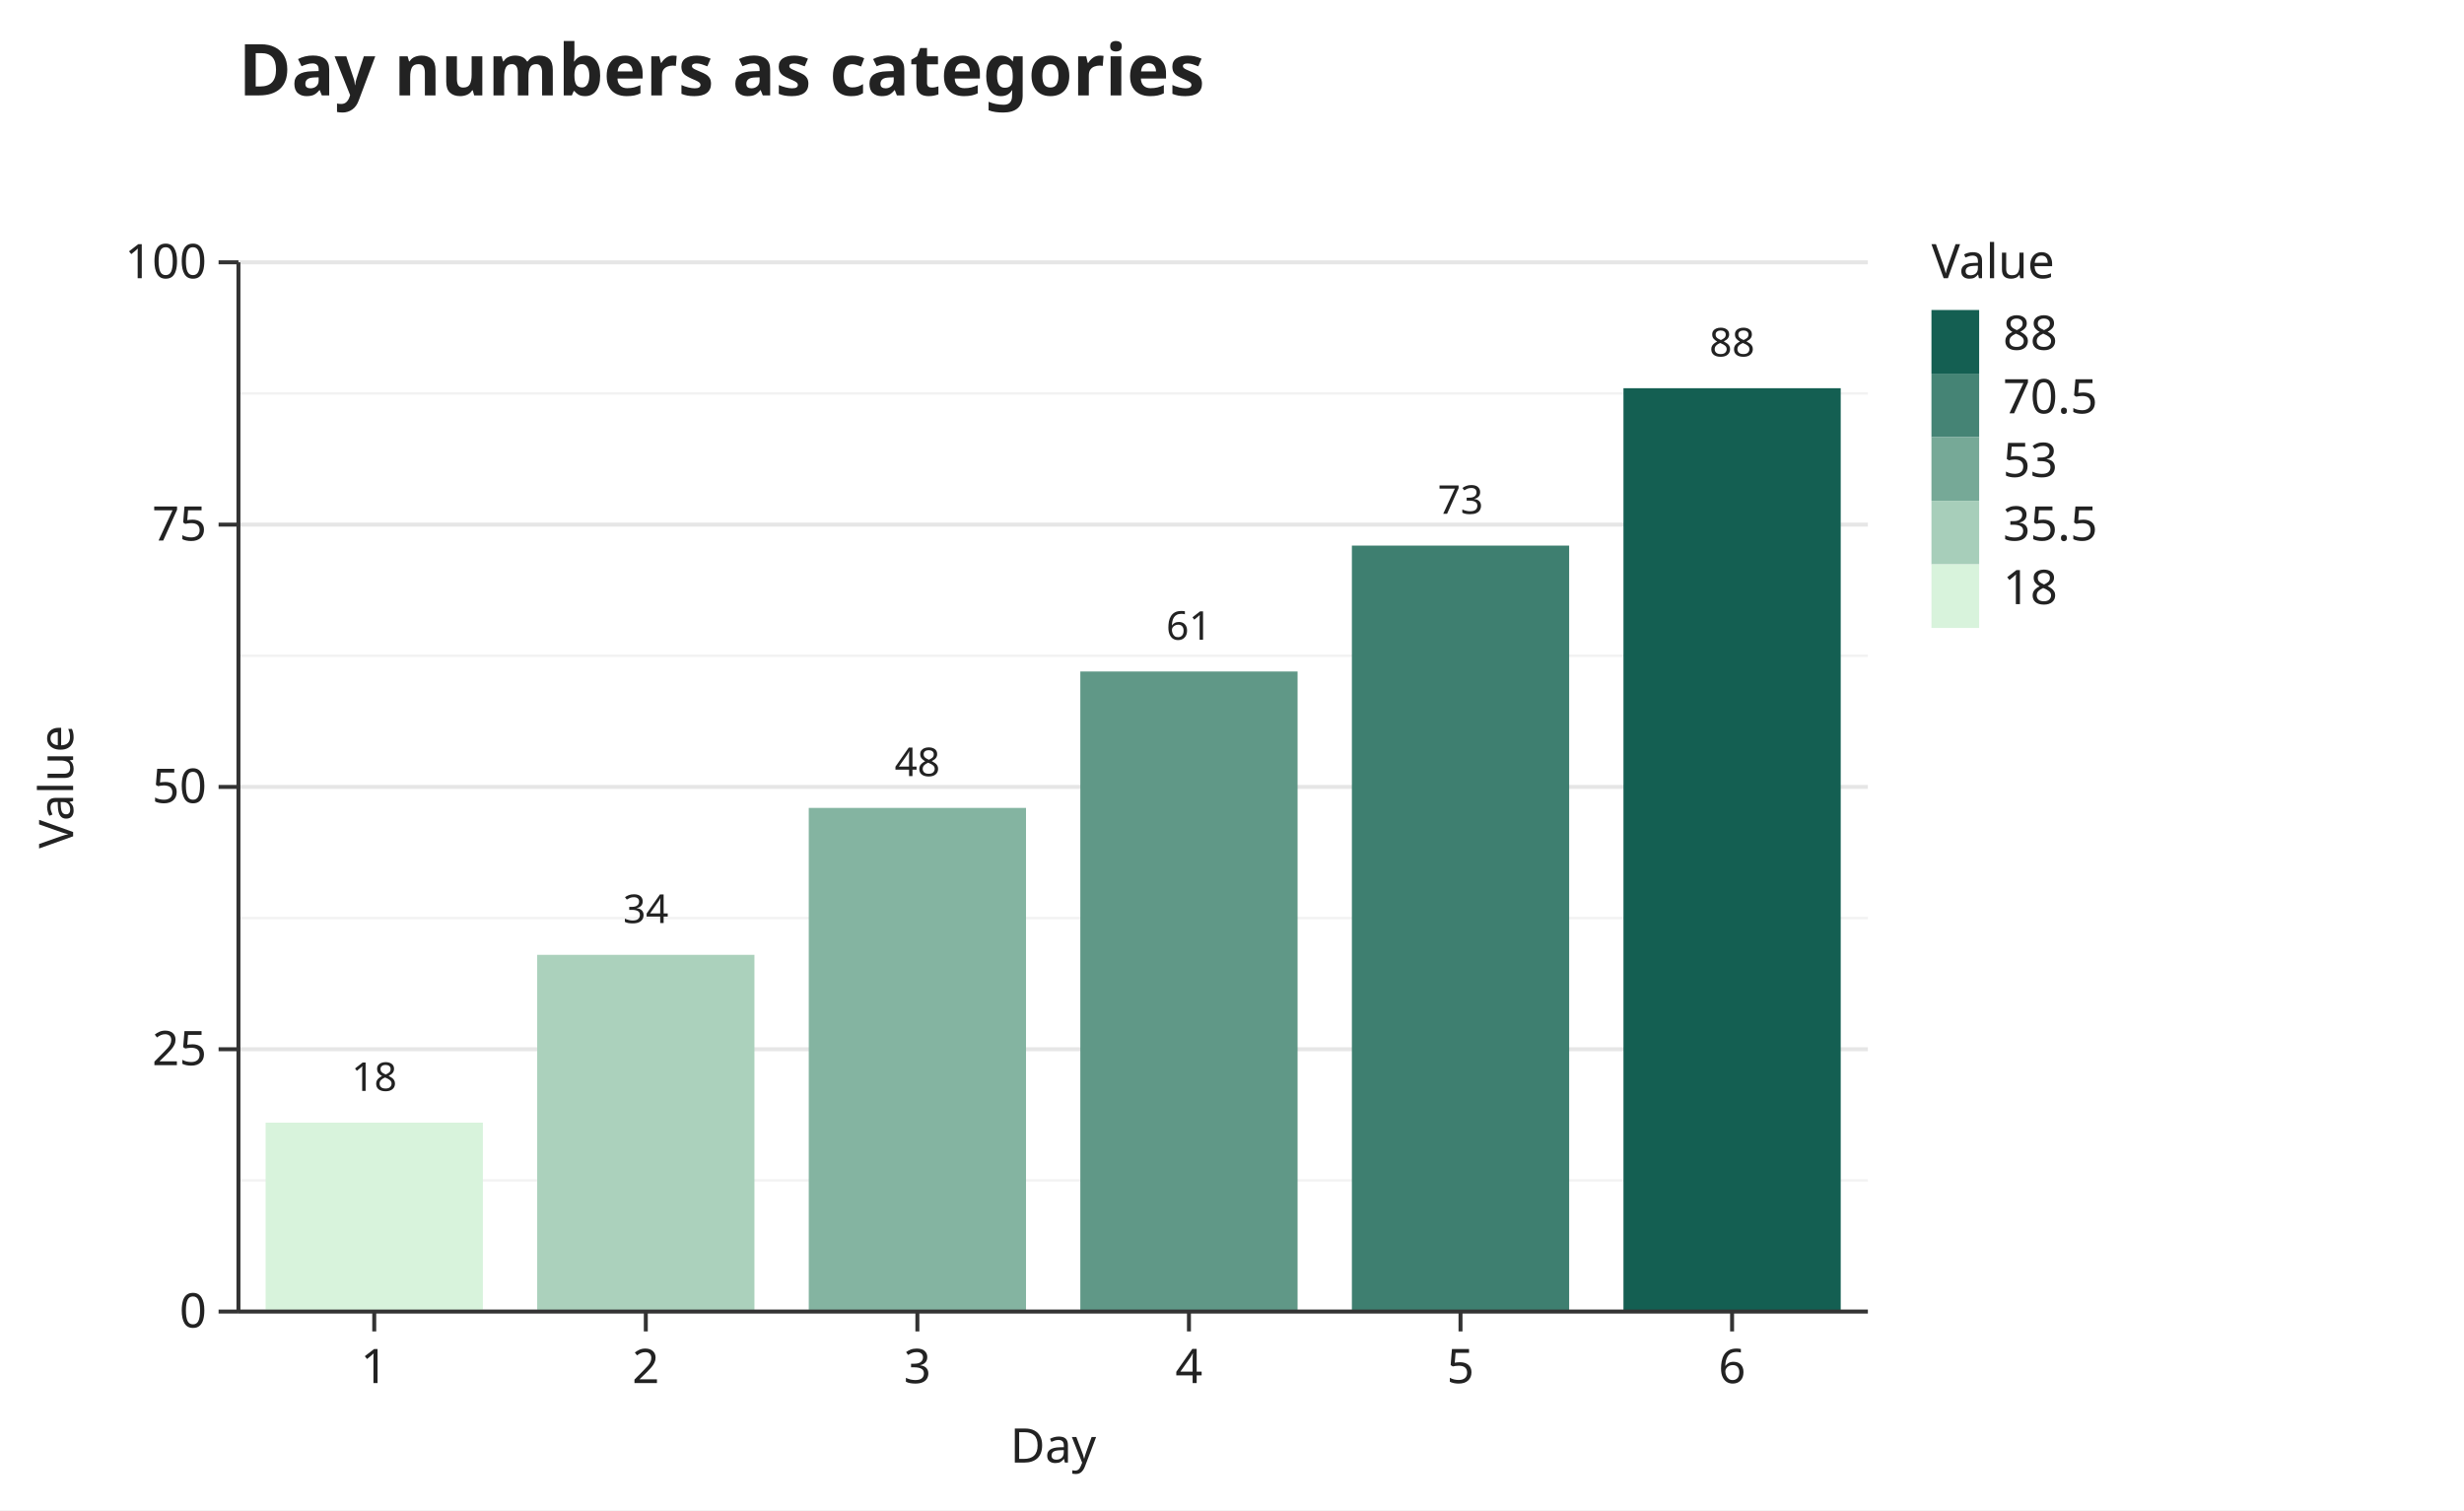
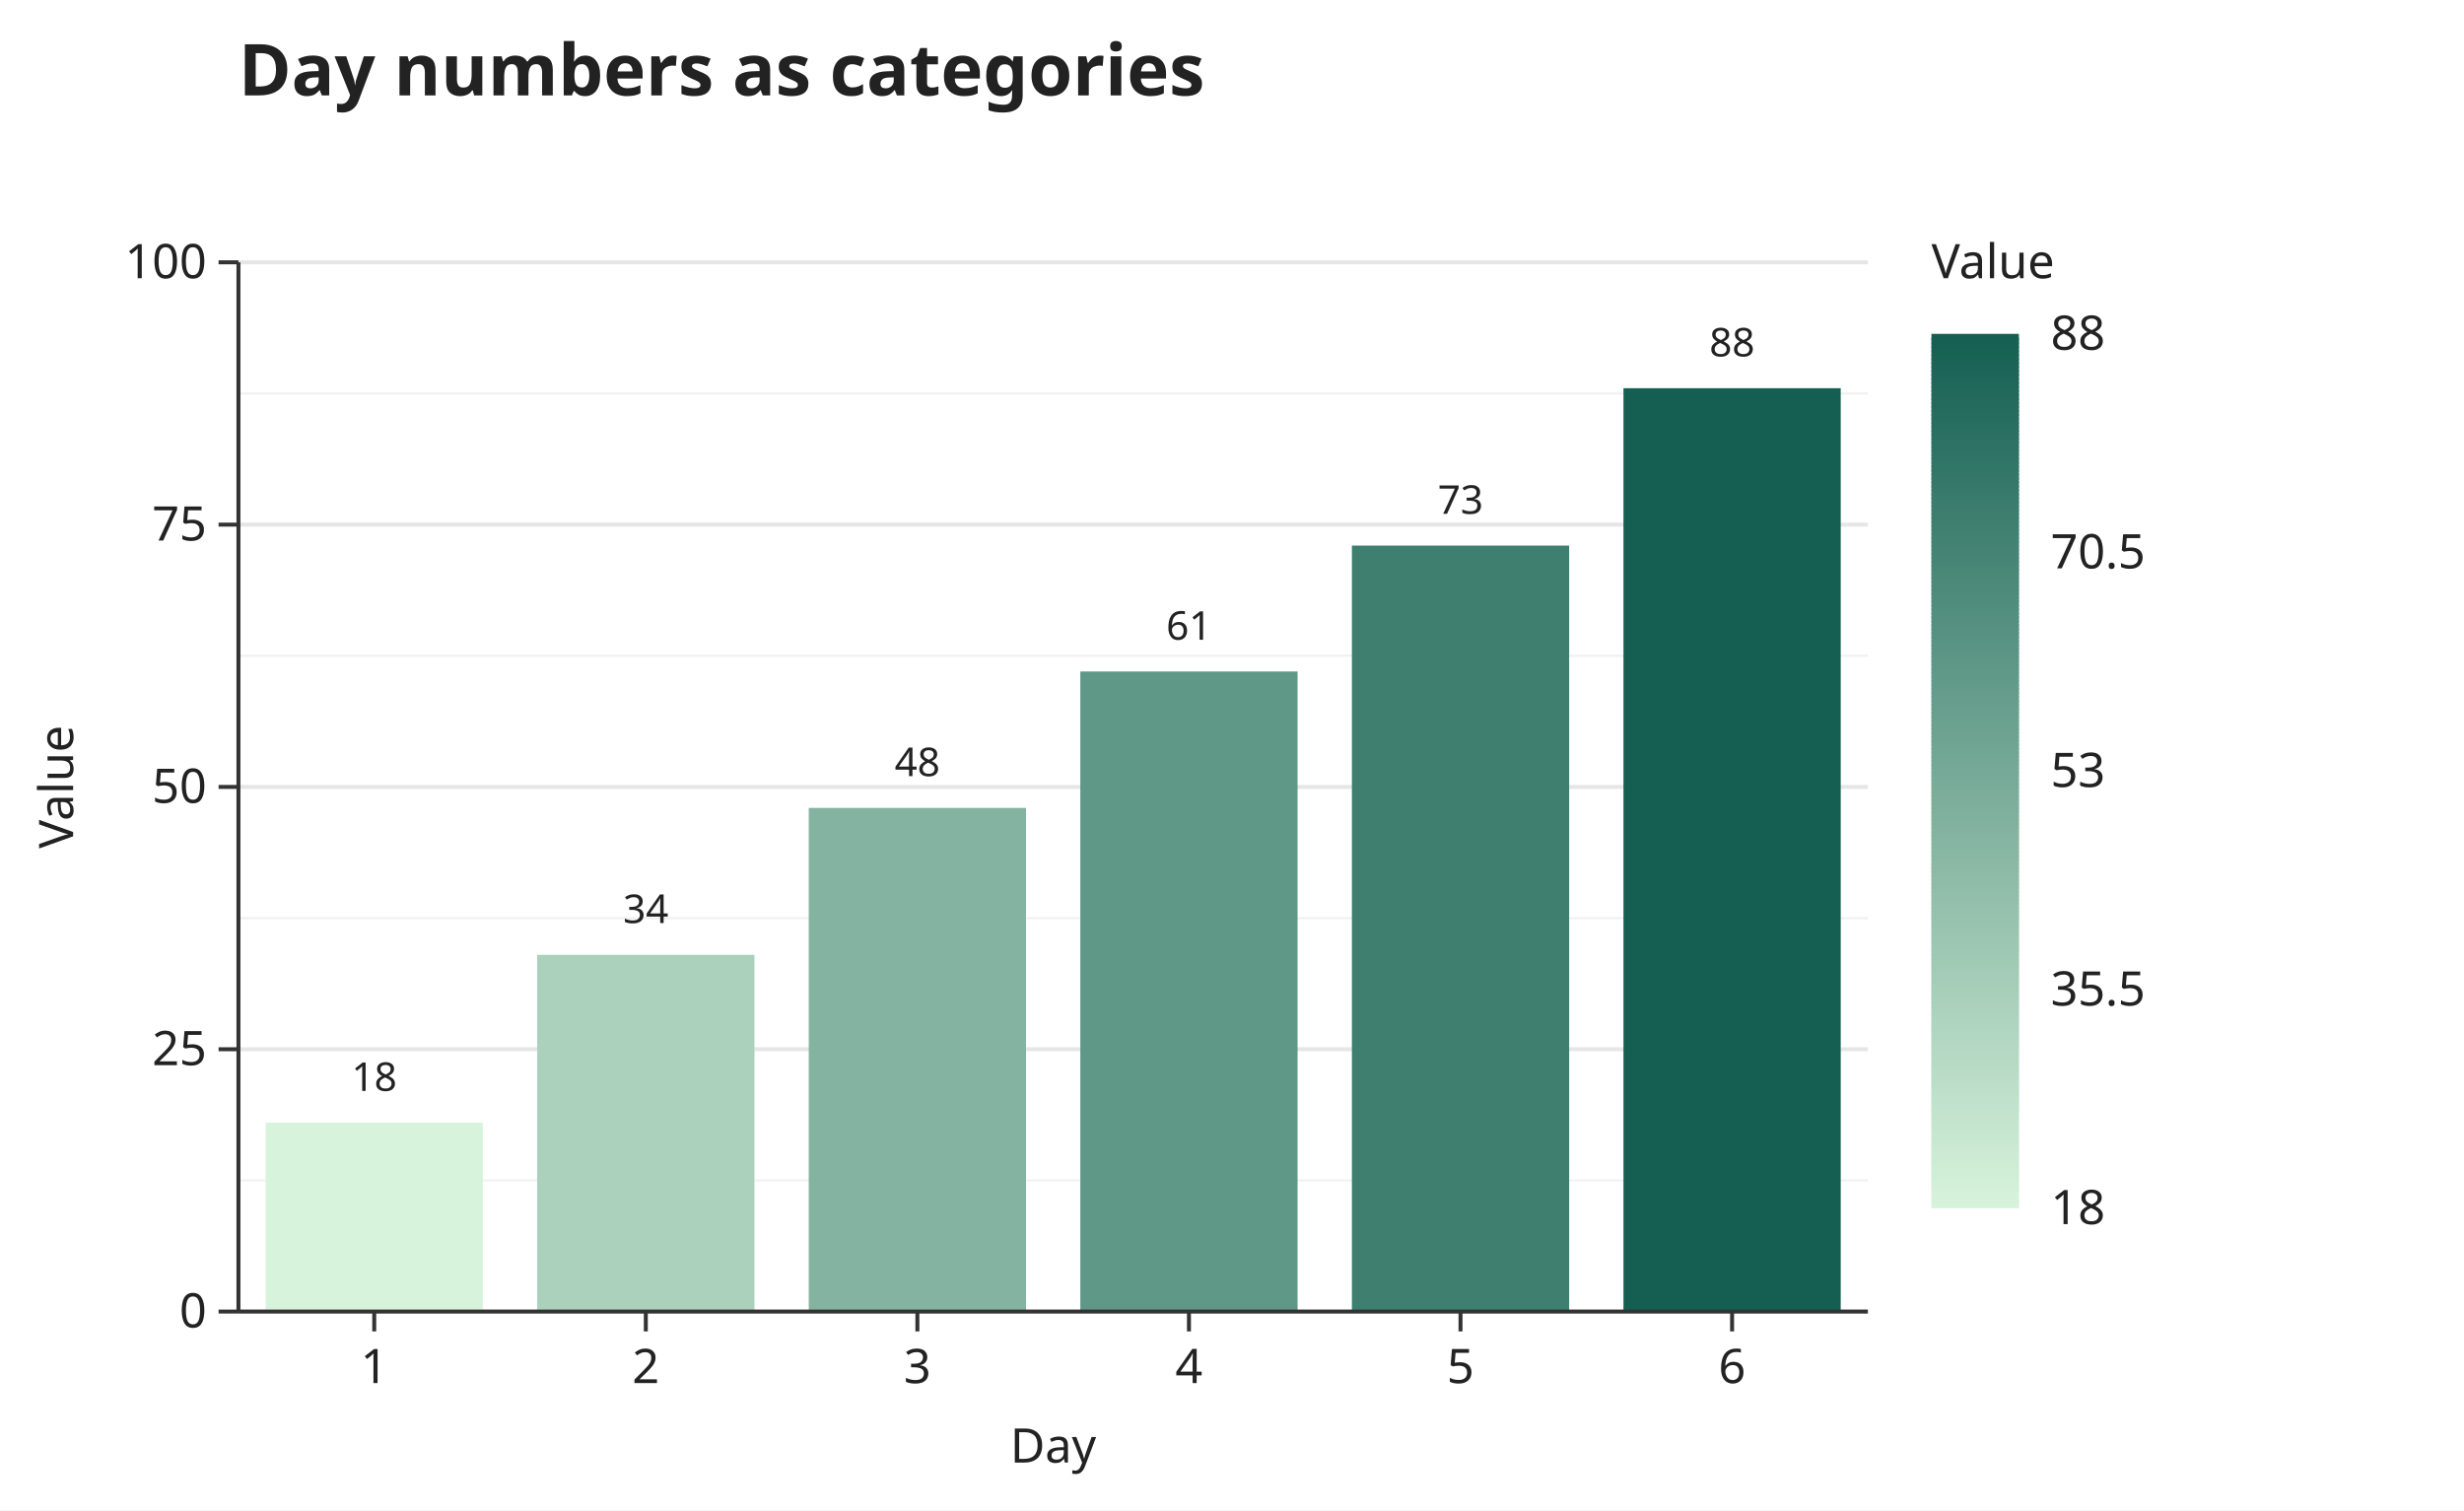
<svg xmlns="http://www.w3.org/2000/svg" width="620" height="380" viewBox="0 0 620 380" role="img" aria-label="Day numbers as categories">
  <rect class="algraf-background" x="0" y="0" width="620" height="380" fill="#ffffff" />
  <text class="algraf-title" x="60" y="24" font-family="system-ui, sans-serif" font-size="18" font-weight="600" fill="#222222">Day numbers as categories</text>
  <rect class="algraf-plot-area" x="60" y="66" width="410" height="264" fill="#ffffff" />
  <g class="algraf-grid">
    <line x1="60" y1="297" x2="470" y2="297" stroke="#f2f2f2" stroke-width="0.6" />
    <line x1="60" y1="231" x2="470" y2="231" stroke="#f2f2f2" stroke-width="0.6" />
    <line x1="60" y1="165" x2="470" y2="165" stroke="#f2f2f2" stroke-width="0.6" />
    <line x1="60" y1="99" x2="470" y2="99" stroke="#f2f2f2" stroke-width="0.6" />
    <line x1="60" y1="330" x2="470" y2="330" stroke="#e6e6e6" stroke-width="1" />
    <line x1="60" y1="264" x2="470" y2="264" stroke="#e6e6e6" stroke-width="1" />
    <line x1="60" y1="198" x2="470" y2="198" stroke="#e6e6e6" stroke-width="1" />
    <line x1="60" y1="132" x2="470" y2="132" stroke="#e6e6e6" stroke-width="1" />
    <line x1="60" y1="66" x2="470" y2="66" stroke="#e6e6e6" stroke-width="1" />
  </g>
  <defs>
    <clipPath id="algraf-clip-0">
      <rect x="0" y="66" width="620" height="264" />
    </clipPath>
  </defs>
  <g clip-path="url(#algraf-clip-0)">
    <g class="algraf-layer algraf-geom-bar">
      <rect x="66.833" y="282.48" width="54.667" height="47.52" fill="#d8f3dc" opacity="1" />
      <rect x="135.167" y="240.24" width="54.667" height="89.76" fill="#abd1bc" opacity="1" />
      <rect x="203.5" y="203.28" width="54.667" height="126.72" fill="#84b4a1" opacity="1" />
      <rect x="271.833" y="168.96" width="54.667" height="161.04" fill="#609887" opacity="1" />
      <rect x="340.167" y="137.28" width="54.667" height="192.72" fill="#3e7f70" opacity="1" />
      <rect x="408.5" y="97.68" width="54.667" height="232.32" fill="#145f52" opacity="1" />
    </g>
    <g class="algraf-layer algraf-geom-text">
      <text x="94.167" y="274.48" text-anchor="middle" font-family="system-ui, sans-serif" font-size="10" fill="#222222" opacity="1">18</text>
      <text x="162.5" y="232.24" text-anchor="middle" font-family="system-ui, sans-serif" font-size="10" fill="#222222" opacity="1">34</text>
      <text x="230.833" y="195.28" text-anchor="middle" font-family="system-ui, sans-serif" font-size="10" fill="#222222" opacity="1">48</text>
      <text x="299.167" y="160.96" text-anchor="middle" font-family="system-ui, sans-serif" font-size="10" fill="#222222" opacity="1">61</text>
      <text x="367.5" y="129.28" text-anchor="middle" font-family="system-ui, sans-serif" font-size="10" fill="#222222" opacity="1">73</text>
      <text x="435.833" y="89.68" text-anchor="middle" font-family="system-ui, sans-serif" font-size="10" fill="#222222" opacity="1">88</text>
    </g>
  </g>
  <g class="algraf-axes">
    <line x1="60" y1="330" x2="470" y2="330" stroke="#333333" stroke-width="1" />
    <line x1="94.167" y1="330" x2="94.167" y2="335" stroke="#333333" stroke-width="1" />
    <text x="94.167" y="348" text-anchor="middle" font-family="system-ui, sans-serif" font-size="12" fill="#222222">1</text>
    <line x1="162.5" y1="330" x2="162.5" y2="335" stroke="#333333" stroke-width="1" />
    <text x="162.5" y="348" text-anchor="middle" font-family="system-ui, sans-serif" font-size="12" fill="#222222">2</text>
    <line x1="230.833" y1="330" x2="230.833" y2="335" stroke="#333333" stroke-width="1" />
    <text x="230.833" y="348" text-anchor="middle" font-family="system-ui, sans-serif" font-size="12" fill="#222222">3</text>
    <line x1="299.167" y1="330" x2="299.167" y2="335" stroke="#333333" stroke-width="1" />
    <text x="299.167" y="348" text-anchor="middle" font-family="system-ui, sans-serif" font-size="12" fill="#222222">4</text>
    <line x1="367.5" y1="330" x2="367.5" y2="335" stroke="#333333" stroke-width="1" />
    <text x="367.5" y="348" text-anchor="middle" font-family="system-ui, sans-serif" font-size="12" fill="#222222">5</text>
    <line x1="435.833" y1="330" x2="435.833" y2="335" stroke="#333333" stroke-width="1" />
    <text x="435.833" y="348" text-anchor="middle" font-family="system-ui, sans-serif" font-size="12" fill="#222222">6</text>
    <text x="265" y="368" text-anchor="middle" font-family="system-ui, sans-serif" font-size="12" fill="#222222">Day</text>
    <line x1="60" y1="66" x2="60" y2="330" stroke="#333333" stroke-width="1" />
    <line x1="55" y1="330" x2="60" y2="330" stroke="#333333" stroke-width="1" />
    <text x="52" y="334" text-anchor="end" font-family="system-ui, sans-serif" font-size="12" fill="#222222">0</text>
    <line x1="55" y1="264" x2="60" y2="264" stroke="#333333" stroke-width="1" />
    <text x="52" y="268" text-anchor="end" font-family="system-ui, sans-serif" font-size="12" fill="#222222">25</text>
    <line x1="55" y1="198" x2="60" y2="198" stroke="#333333" stroke-width="1" />
    <text x="52" y="202" text-anchor="end" font-family="system-ui, sans-serif" font-size="12" fill="#222222">50</text>
    <line x1="55" y1="132" x2="60" y2="132" stroke="#333333" stroke-width="1" />
    <text x="52" y="136" text-anchor="end" font-family="system-ui, sans-serif" font-size="12" fill="#222222">75</text>
    <line x1="55" y1="66" x2="60" y2="66" stroke="#333333" stroke-width="1" />
    <text x="52" y="70" text-anchor="end" font-family="system-ui, sans-serif" font-size="12" fill="#222222">100</text>
    <text x="18.4" y="198" text-anchor="middle" transform="rotate(-90 18.4 198)" font-family="system-ui, sans-serif" font-size="12" fill="#222222">Value</text>
  </g>
  <g class="algraf-legends">
    <text x="486" y="70" text-anchor="start" font-family="system-ui, sans-serif" font-size="12" fill="#222222">Value</text>
-     <rect x="486" y="78" width="12" height="16" fill="#145f52" />
-     <text x="504" y="88" text-anchor="start" font-family="system-ui, sans-serif" font-size="12" fill="#222222">88</text>
-     <rect x="486" y="94" width="12" height="16" fill="#458475" />
-     <text x="504" y="104" text-anchor="start" font-family="system-ui, sans-serif" font-size="12" fill="#222222">70.5</text>
-     <rect x="486" y="110" width="12" height="16" fill="#76a997" />
-     <text x="504" y="120" text-anchor="start" font-family="system-ui, sans-serif" font-size="12" fill="#222222">53</text>
-     <rect x="486" y="126" width="12" height="16" fill="#a7ceba" />
-     <text x="504" y="136" text-anchor="start" font-family="system-ui, sans-serif" font-size="12" fill="#222222">35.5</text>
-     <rect x="486" y="142" width="12" height="16" fill="#d8f3dc" />
-     <text x="504" y="152" text-anchor="start" font-family="system-ui, sans-serif" font-size="12" fill="#222222">18</text>
+     <rect x="486" y="84" width="22" height="1.75" fill="#145f52" />
+     <rect x="486" y="85" width="22" height="1.75" fill="#156053" />
+     <rect x="486" y="86" width="22" height="1.75" fill="#166154" />
+     <rect x="486" y="87" width="22" height="1.75" fill="#176154" />
+     <rect x="486" y="88" width="22" height="1.75" fill="#186255" />
+     <rect x="486" y="89" width="22" height="1.75" fill="#196355" />
+     <rect x="486" y="90" width="22" height="1.75" fill="#1a6356" />
+     <rect x="486" y="91" width="22" height="1.75" fill="#1b6457" />
+     <rect x="486" y="92" width="22" height="1.75" fill="#1c6557" />
+     <rect x="486" y="93" width="22" height="1.75" fill="#1c6558" />
+     <rect x="486" y="94" width="22" height="1.75" fill="#1d6659" />
+     <rect x="486" y="95" width="22" height="1.75" fill="#1e6759" />
+     <rect x="486" y="96" width="22" height="1.75" fill="#1f675a" />
+     <rect x="486" y="97" width="22" height="1.75" fill="#20685a" />
+     <rect x="486" y="98" width="22" height="1.75" fill="#21695b" />
+     <rect x="486" y="99" width="22" height="1.75" fill="#22695c" />
+     <rect x="486" y="100" width="22" height="1.75" fill="#236a5c" />
+     <rect x="486" y="101" width="22" height="1.75" fill="#246b5d" />
+     <rect x="486" y="102" width="22" height="1.75" fill="#246b5e" />
+     <rect x="486" y="103" width="22" height="1.75" fill="#256c5e" />
+     <rect x="486" y="104" width="22" height="1.75" fill="#266d5f" />
+     <rect x="486" y="105" width="22" height="1.75" fill="#276d5f" />
+     <rect x="486" y="106" width="22" height="1.75" fill="#286e60" />
+     <rect x="486" y="107" width="22" height="1.75" fill="#296f61" />
+     <rect x="486" y="108" width="22" height="1.75" fill="#2a6f61" />
+     <rect x="486" y="109" width="22" height="1.75" fill="#2b7062" />
+     <rect x="486" y="110" width="22" height="1.75" fill="#2c7163" />
+     <rect x="486" y="111" width="22" height="1.75" fill="#2d7263" />
+     <rect x="486" y="112" width="22" height="1.75" fill="#2d7264" />
+     <rect x="486" y="113" width="22" height="1.75" fill="#2e7365" />
+     <rect x="486" y="114" width="22" height="1.75" fill="#2f7465" />
+     <rect x="486" y="115" width="22" height="1.75" fill="#307466" />
+     <rect x="486" y="116" width="22" height="1.75" fill="#317566" />
+     <rect x="486" y="117" width="22" height="1.75" fill="#327667" />
+     <rect x="486" y="118" width="22" height="1.75" fill="#337668" />
+     <rect x="486" y="119" width="22" height="1.75" fill="#347768" />
+     <rect x="486" y="120" width="22" height="1.75" fill="#357869" />
+     <rect x="486" y="121" width="22" height="1.75" fill="#35786a" />
+     <rect x="486" y="122" width="22" height="1.75" fill="#36796a" />
+     <rect x="486" y="123" width="22" height="1.75" fill="#377a6b" />
+     <rect x="486" y="124" width="22" height="1.75" fill="#387a6b" />
+     <rect x="486" y="125" width="22" height="1.75" fill="#397b6c" />
+     <rect x="486" y="126" width="22" height="1.75" fill="#3a7c6d" />
+     <rect x="486" y="127" width="22" height="1.75" fill="#3b7c6d" />
+     <rect x="486" y="128" width="22" height="1.75" fill="#3c7d6e" />
+     <rect x="486" y="129" width="22" height="1.75" fill="#3d7e6f" />
+     <rect x="486" y="130" width="22" height="1.75" fill="#3d7e6f" />
+     <rect x="486" y="131" width="22" height="1.75" fill="#3e7f70" />
+     <rect x="486" y="132" width="22" height="1.75" fill="#3f8070" />
+     <rect x="486" y="133" width="22" height="1.75" fill="#408071" />
+     <rect x="486" y="134" width="22" height="1.75" fill="#418172" />
+     <rect x="486" y="135" width="22" height="1.75" fill="#428272" />
+     <rect x="486" y="136" width="22" height="1.75" fill="#438273" />
+     <rect x="486" y="137" width="22" height="1.75" fill="#448374" />
+     <rect x="486" y="138" width="22" height="1.75" fill="#458474" />
+     <rect x="486" y="139" width="22" height="1.75" fill="#458475" />
+     <rect x="486" y="140" width="22" height="1.75" fill="#468575" />
+     <rect x="486" y="141" width="22" height="1.75" fill="#478676" />
+     <rect x="486" y="142" width="22" height="1.75" fill="#488677" />
+     <rect x="486" y="143" width="22" height="1.75" fill="#498777" />
+     <rect x="486" y="144" width="22" height="1.75" fill="#4a8878" />
+     <rect x="486" y="145" width="22" height="1.75" fill="#4b8879" />
+     <rect x="486" y="146" width="22" height="1.75" fill="#4c8979" />
+     <rect x="486" y="147" width="22" height="1.75" fill="#4d8a7a" />
+     <rect x="486" y="148" width="22" height="1.75" fill="#4d8a7a" />
+     <rect x="486" y="149" width="22" height="1.75" fill="#4e8b7b" />
+     <rect x="486" y="150" width="22" height="1.75" fill="#4f8c7c" />
+     <rect x="486" y="151" width="22" height="1.75" fill="#508c7c" />
+     <rect x="486" y="152" width="22" height="1.75" fill="#518d7d" />
+     <rect x="486" y="153" width="22" height="1.75" fill="#528e7e" />
+     <rect x="486" y="154" width="22" height="1.75" fill="#538e7e" />
+     <rect x="486" y="155" width="22" height="1.75" fill="#548f7f" />
+     <rect x="486" y="156" width="22" height="1.75" fill="#55907f" />
+     <rect x="486" y="157" width="22" height="1.75" fill="#559080" />
+     <rect x="486" y="158" width="22" height="1.75" fill="#569181" />
+     <rect x="486" y="159" width="22" height="1.75" fill="#579281" />
+     <rect x="486" y="160" width="22" height="1.75" fill="#589282" />
+     <rect x="486" y="161" width="22" height="1.75" fill="#599383" />
+     <rect x="486" y="162" width="22" height="1.75" fill="#5a9483" />
+     <rect x="486" y="163" width="22" height="1.75" fill="#5b9484" />
+     <rect x="486" y="164" width="22" height="1.75" fill="#5c9584" />
+     <rect x="486" y="165" width="22" height="1.75" fill="#5d9685" />
+     <rect x="486" y="166" width="22" height="1.75" fill="#5e9786" />
+     <rect x="486" y="167" width="22" height="1.75" fill="#5e9786" />
+     <rect x="486" y="168" width="22" height="1.75" fill="#5f9887" />
+     <rect x="486" y="169" width="22" height="1.75" fill="#609988" />
+     <rect x="486" y="170" width="22" height="1.75" fill="#619988" />
+     <rect x="486" y="171" width="22" height="1.75" fill="#629a89" />
+     <rect x="486" y="172" width="22" height="1.75" fill="#639b8a" />
+     <rect x="486" y="173" width="22" height="1.75" fill="#649b8a" />
+     <rect x="486" y="174" width="22" height="1.75" fill="#659c8b" />
+     <rect x="486" y="175" width="22" height="1.75" fill="#669d8b" />
+     <rect x="486" y="176" width="22" height="1.75" fill="#669d8c" />
+     <rect x="486" y="177" width="22" height="1.75" fill="#679e8d" />
+     <rect x="486" y="178" width="22" height="1.75" fill="#689f8d" />
+     <rect x="486" y="179" width="22" height="1.75" fill="#699f8e" />
+     <rect x="486" y="180" width="22" height="1.75" fill="#6aa08f" />
+     <rect x="486" y="181" width="22" height="1.75" fill="#6ba18f" />
+     <rect x="486" y="182" width="22" height="1.75" fill="#6ca190" />
+     <rect x="486" y="183" width="22" height="1.75" fill="#6da290" />
+     <rect x="486" y="184" width="22" height="1.75" fill="#6ea391" />
+     <rect x="486" y="185" width="22" height="1.75" fill="#6ea392" />
+     <rect x="486" y="186" width="22" height="1.75" fill="#6fa492" />
+     <rect x="486" y="187" width="22" height="1.75" fill="#70a593" />
+     <rect x="486" y="188" width="22" height="1.75" fill="#71a594" />
+     <rect x="486" y="189" width="22" height="1.75" fill="#72a694" />
+     <rect x="486" y="190" width="22" height="1.75" fill="#73a795" />
+     <rect x="486" y="191" width="22" height="1.75" fill="#74a795" />
+     <rect x="486" y="192" width="22" height="1.75" fill="#75a896" />
+     <rect x="486" y="193" width="22" height="1.75" fill="#76a997" />
+     <rect x="486" y="194" width="22" height="1.75" fill="#76a997" />
+     <rect x="486" y="195" width="22" height="1.75" fill="#77aa98" />
+     <rect x="486" y="196" width="22" height="1.75" fill="#78ab99" />
+     <rect x="486" y="197" width="22" height="1.75" fill="#79ab99" />
+     <rect x="486" y="198" width="22" height="1.75" fill="#7aac9a" />
+     <rect x="486" y="199" width="22" height="1.75" fill="#7bad9a" />
+     <rect x="486" y="200" width="22" height="1.75" fill="#7cad9b" />
+     <rect x="486" y="201" width="22" height="1.75" fill="#7dae9c" />
+     <rect x="486" y="202" width="22" height="1.75" fill="#7eaf9c" />
+     <rect x="486" y="203" width="22" height="1.75" fill="#7eaf9d" />
+     <rect x="486" y="204" width="22" height="1.75" fill="#7fb09e" />
+     <rect x="486" y="205" width="22" height="1.75" fill="#80b19e" />
+     <rect x="486" y="206" width="22" height="1.75" fill="#81b19f" />
+     <rect x="486" y="207" width="22" height="1.75" fill="#82b29f" />
+     <rect x="486" y="208" width="22" height="1.75" fill="#83b3a0" />
+     <rect x="486" y="209" width="22" height="1.75" fill="#84b3a1" />
+     <rect x="486" y="210" width="22" height="1.75" fill="#85b4a1" />
+     <rect x="486" y="211" width="22" height="1.75" fill="#86b5a2" />
+     <rect x="486" y="212" width="22" height="1.75" fill="#86b5a3" />
+     <rect x="486" y="213" width="22" height="1.75" fill="#87b6a3" />
+     <rect x="486" y="214" width="22" height="1.75" fill="#88b7a4" />
+     <rect x="486" y="215" width="22" height="1.75" fill="#89b7a4" />
+     <rect x="486" y="216" width="22" height="1.75" fill="#8ab8a5" />
+     <rect x="486" y="217" width="22" height="1.75" fill="#8bb9a6" />
+     <rect x="486" y="218" width="22" height="1.75" fill="#8cb9a6" />
+     <rect x="486" y="219" width="22" height="1.75" fill="#8dbaa7" />
+     <rect x="486" y="220" width="22" height="1.75" fill="#8ebba8" />
+     <rect x="486" y="221" width="22" height="1.75" fill="#8fbca8" />
+     <rect x="486" y="222" width="22" height="1.75" fill="#8fbca9" />
+     <rect x="486" y="223" width="22" height="1.75" fill="#90bdaa" />
+     <rect x="486" y="224" width="22" height="1.75" fill="#91beaa" />
+     <rect x="486" y="225" width="22" height="1.75" fill="#92beab" />
+     <rect x="486" y="226" width="22" height="1.75" fill="#93bfab" />
+     <rect x="486" y="227" width="22" height="1.75" fill="#94c0ac" />
+     <rect x="486" y="228" width="22" height="1.75" fill="#95c0ad" />
+     <rect x="486" y="229" width="22" height="1.75" fill="#96c1ad" />
+     <rect x="486" y="230" width="22" height="1.75" fill="#97c2ae" />
+     <rect x="486" y="231" width="22" height="1.75" fill="#97c2af" />
+     <rect x="486" y="232" width="22" height="1.75" fill="#98c3af" />
+     <rect x="486" y="233" width="22" height="1.75" fill="#99c4b0" />
+     <rect x="486" y="234" width="22" height="1.75" fill="#9ac4b0" />
+     <rect x="486" y="235" width="22" height="1.75" fill="#9bc5b1" />
+     <rect x="486" y="236" width="22" height="1.75" fill="#9cc6b2" />
+     <rect x="486" y="237" width="22" height="1.75" fill="#9dc6b2" />
+     <rect x="486" y="238" width="22" height="1.75" fill="#9ec7b3" />
+     <rect x="486" y="239" width="22" height="1.75" fill="#9fc8b4" />
+     <rect x="486" y="240" width="22" height="1.75" fill="#9fc8b4" />
+     <rect x="486" y="241" width="22" height="1.75" fill="#a0c9b5" />
+     <rect x="486" y="242" width="22" height="1.75" fill="#a1cab5" />
+     <rect x="486" y="243" width="22" height="1.75" fill="#a2cab6" />
+     <rect x="486" y="244" width="22" height="1.75" fill="#a3cbb7" />
+     <rect x="486" y="245" width="22" height="1.75" fill="#a4ccb7" />
+     <rect x="486" y="246" width="22" height="1.75" fill="#a5ccb8" />
+     <rect x="486" y="247" width="22" height="1.75" fill="#a6cdb9" />
+     <rect x="486" y="248" width="22" height="1.75" fill="#a7ceb9" />
+     <rect x="486" y="249" width="22" height="1.75" fill="#a7ceba" />
+     <rect x="486" y="250" width="22" height="1.75" fill="#a8cfba" />
+     <rect x="486" y="251" width="22" height="1.75" fill="#a9d0bb" />
+     <rect x="486" y="252" width="22" height="1.75" fill="#aad0bc" />
+     <rect x="486" y="253" width="22" height="1.75" fill="#abd1bc" />
+     <rect x="486" y="254" width="22" height="1.75" fill="#acd2bd" />
+     <rect x="486" y="255" width="22" height="1.75" fill="#add2be" />
+     <rect x="486" y="256" width="22" height="1.75" fill="#aed3be" />
+     <rect x="486" y="257" width="22" height="1.75" fill="#afd4bf" />
+     <rect x="486" y="258" width="22" height="1.75" fill="#afd4bf" />
+     <rect x="486" y="259" width="22" height="1.75" fill="#b0d5c0" />
+     <rect x="486" y="260" width="22" height="1.75" fill="#b1d6c1" />
+     <rect x="486" y="261" width="22" height="1.75" fill="#b2d6c1" />
+     <rect x="486" y="262" width="22" height="1.75" fill="#b3d7c2" />
+     <rect x="486" y="263" width="22" height="1.75" fill="#b4d8c3" />
+     <rect x="486" y="264" width="22" height="1.75" fill="#b5d8c3" />
+     <rect x="486" y="265" width="22" height="1.75" fill="#b6d9c4" />
+     <rect x="486" y="266" width="22" height="1.75" fill="#b7dac4" />
+     <rect x="486" y="267" width="22" height="1.75" fill="#b7dac5" />
+     <rect x="486" y="268" width="22" height="1.75" fill="#b8dbc6" />
+     <rect x="486" y="269" width="22" height="1.75" fill="#b9dcc6" />
+     <rect x="486" y="270" width="22" height="1.75" fill="#badcc7" />
+     <rect x="486" y="271" width="22" height="1.75" fill="#bbddc8" />
+     <rect x="486" y="272" width="22" height="1.75" fill="#bcdec8" />
+     <rect x="486" y="273" width="22" height="1.75" fill="#bddec9" />
+     <rect x="486" y="274" width="22" height="1.75" fill="#bedfc9" />
+     <rect x="486" y="275" width="22" height="1.75" fill="#bfe0ca" />
+     <rect x="486" y="276" width="22" height="1.75" fill="#c0e1cb" />
+     <rect x="486" y="277" width="22" height="1.75" fill="#c0e1cb" />
+     <rect x="486" y="278" width="22" height="1.75" fill="#c1e2cc" />
+     <rect x="486" y="279" width="22" height="1.75" fill="#c2e3cd" />
+     <rect x="486" y="280" width="22" height="1.75" fill="#c3e3cd" />
+     <rect x="486" y="281" width="22" height="1.75" fill="#c4e4ce" />
+     <rect x="486" y="282" width="22" height="1.75" fill="#c5e5cf" />
+     <rect x="486" y="283" width="22" height="1.75" fill="#c6e5cf" />
+     <rect x="486" y="284" width="22" height="1.75" fill="#c7e6d0" />
+     <rect x="486" y="285" width="22" height="1.75" fill="#c8e7d0" />
+     <rect x="486" y="286" width="22" height="1.75" fill="#c8e7d1" />
+     <rect x="486" y="287" width="22" height="1.75" fill="#c9e8d2" />
+     <rect x="486" y="288" width="22" height="1.75" fill="#cae9d2" />
+     <rect x="486" y="289" width="22" height="1.75" fill="#cbe9d3" />
+     <rect x="486" y="290" width="22" height="1.75" fill="#ccead4" />
+     <rect x="486" y="291" width="22" height="1.75" fill="#cdebd4" />
+     <rect x="486" y="292" width="22" height="1.75" fill="#ceebd5" />
+     <rect x="486" y="293" width="22" height="1.75" fill="#cfecd5" />
+     <rect x="486" y="294" width="22" height="1.75" fill="#d0edd6" />
+     <rect x="486" y="295" width="22" height="1.75" fill="#d0edd7" />
+     <rect x="486" y="296" width="22" height="1.75" fill="#d1eed7" />
+     <rect x="486" y="297" width="22" height="1.75" fill="#d2efd8" />
+     <rect x="486" y="298" width="22" height="1.75" fill="#d3efd9" />
+     <rect x="486" y="299" width="22" height="1.75" fill="#d4f0d9" />
+     <rect x="486" y="300" width="22" height="1.75" fill="#d5f1da" />
+     <rect x="486" y="301" width="22" height="1.75" fill="#d6f1da" />
+     <rect x="486" y="302" width="22" height="1.75" fill="#d7f2db" />
+     <rect x="486" y="303" width="22" height="1" fill="#d8f3dc" />
+     <text x="516" y="308" text-anchor="start" font-family="system-ui, sans-serif" font-size="12" fill="#222222">18</text>
+     <text x="516" y="253" text-anchor="start" font-family="system-ui, sans-serif" font-size="12" fill="#222222">35.5</text>
+     <text x="516" y="198" text-anchor="start" font-family="system-ui, sans-serif" font-size="12" fill="#222222">53</text>
+     <text x="516" y="143" text-anchor="start" font-family="system-ui, sans-serif" font-size="12" fill="#222222">70.5</text>
+     <text x="516" y="88" text-anchor="start" font-family="system-ui, sans-serif" font-size="12" fill="#222222">88</text>
  </g>
</svg>
